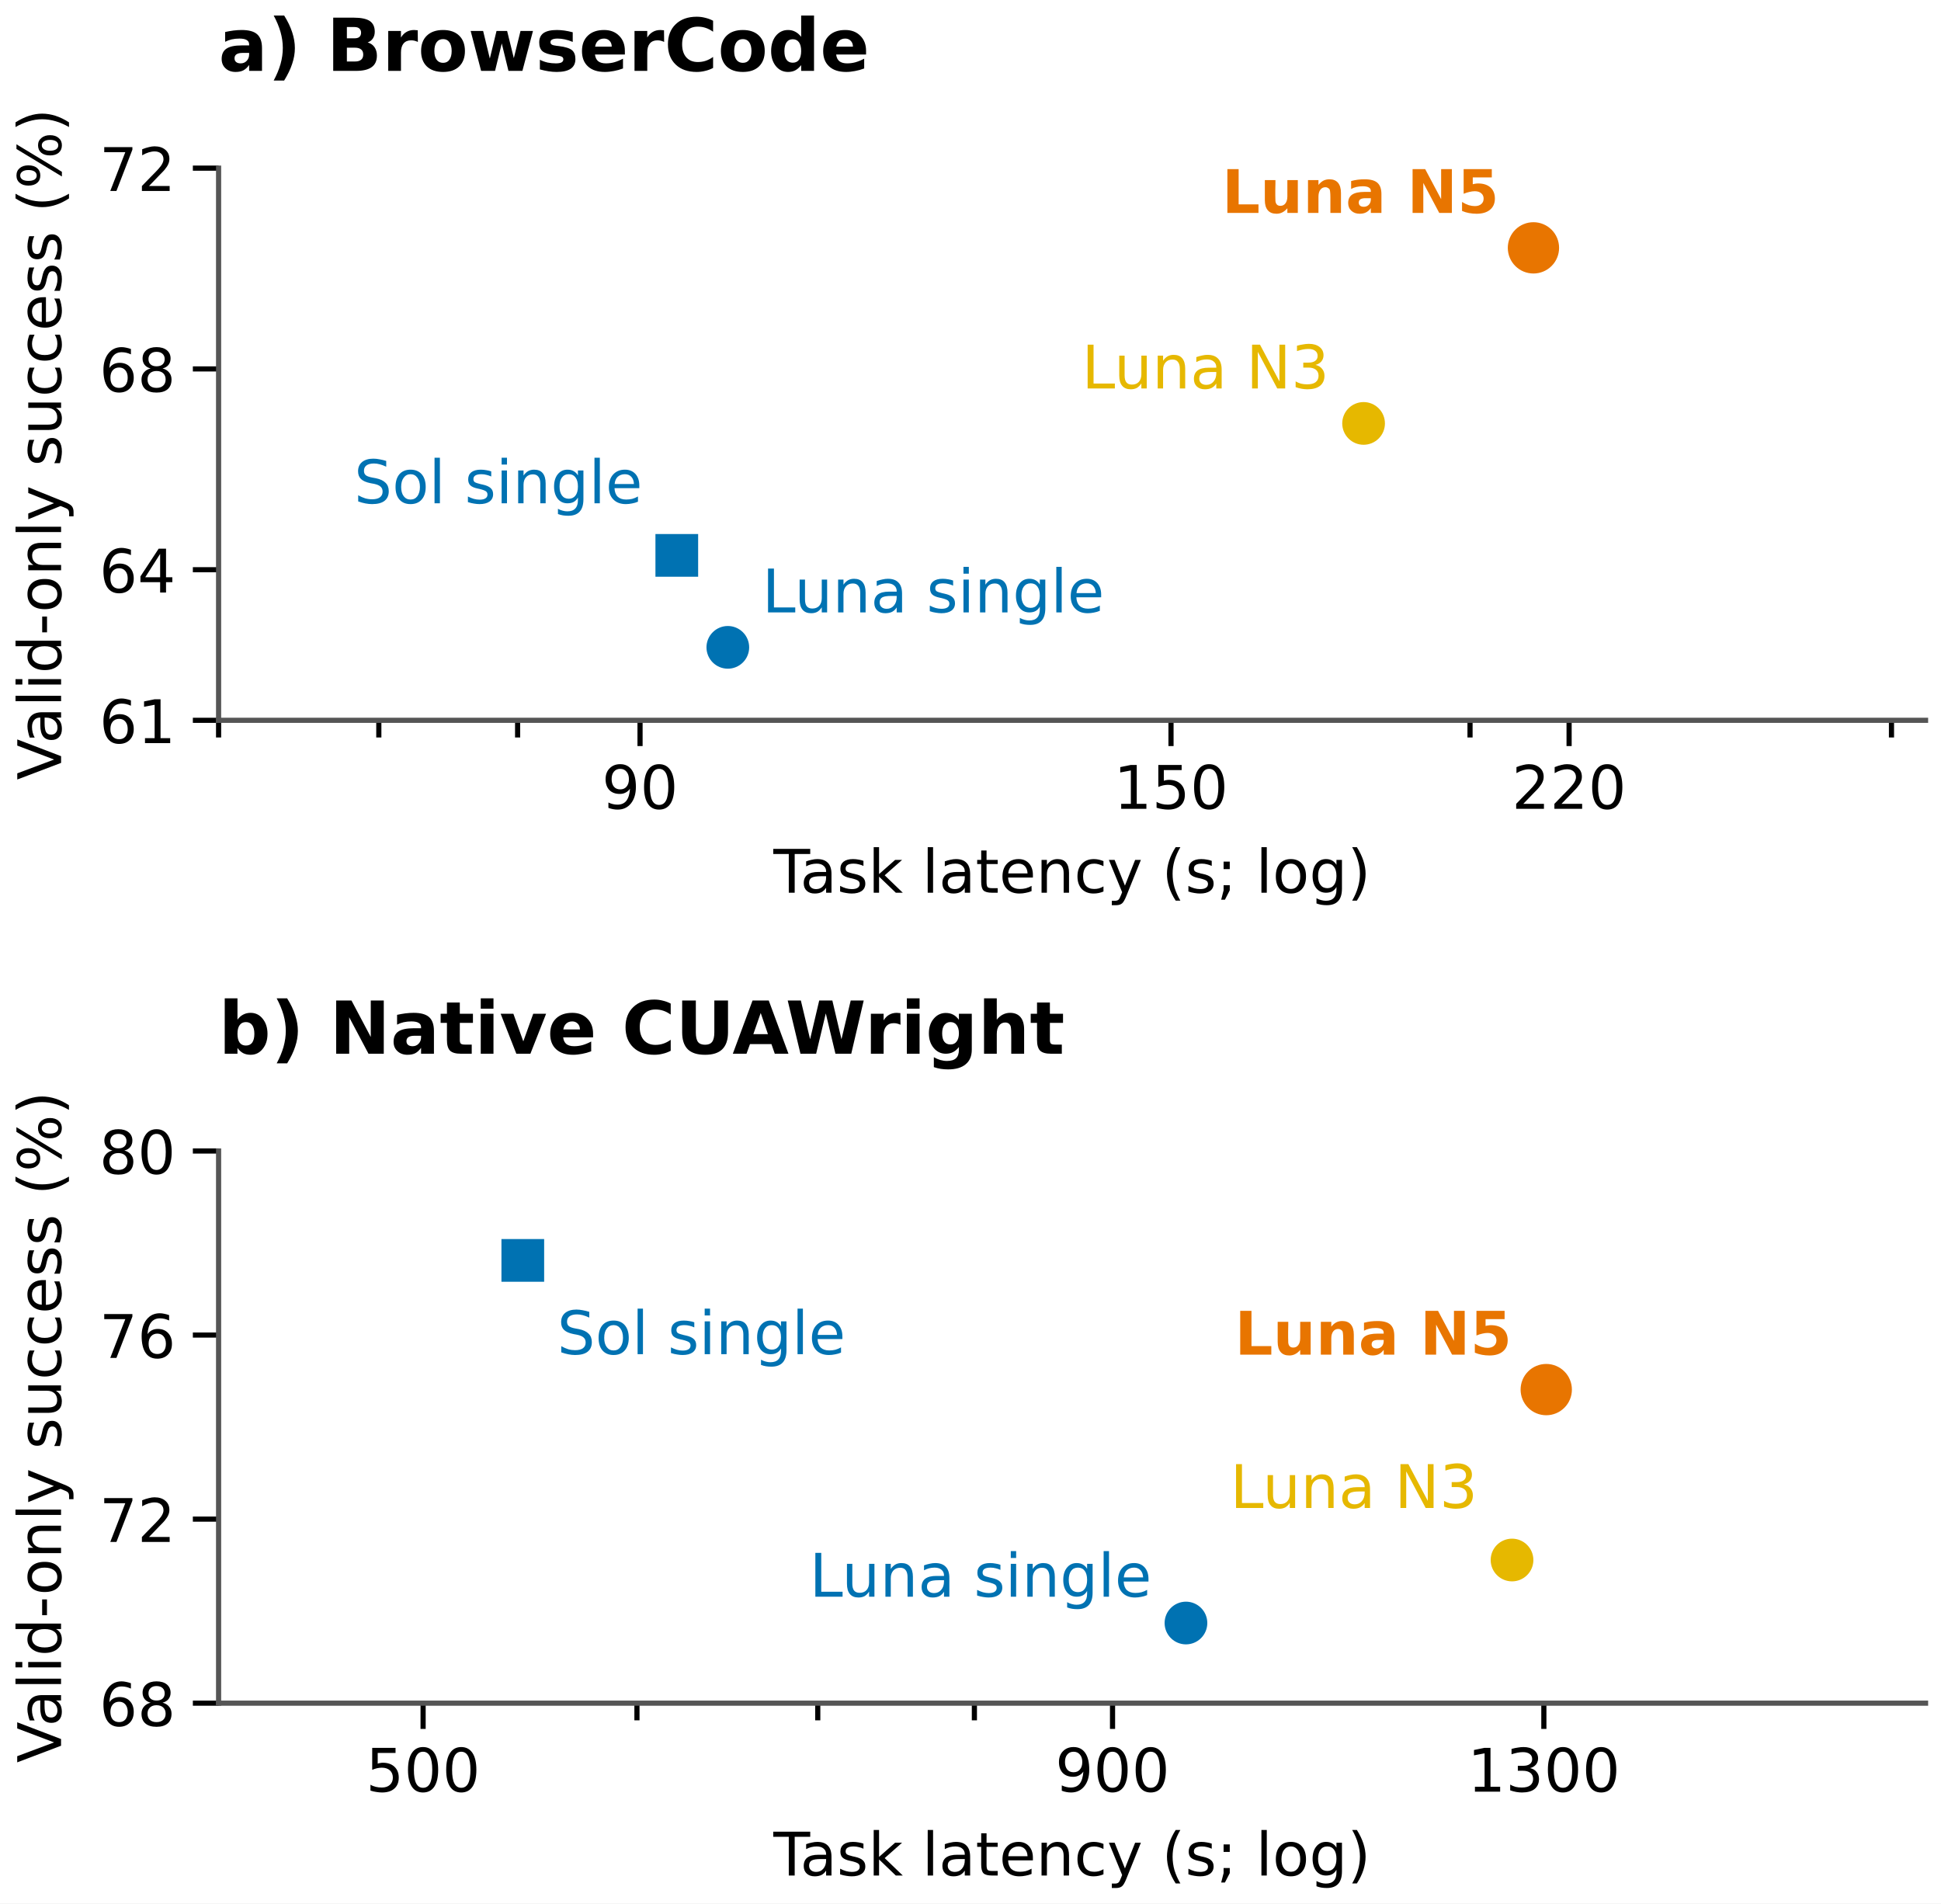
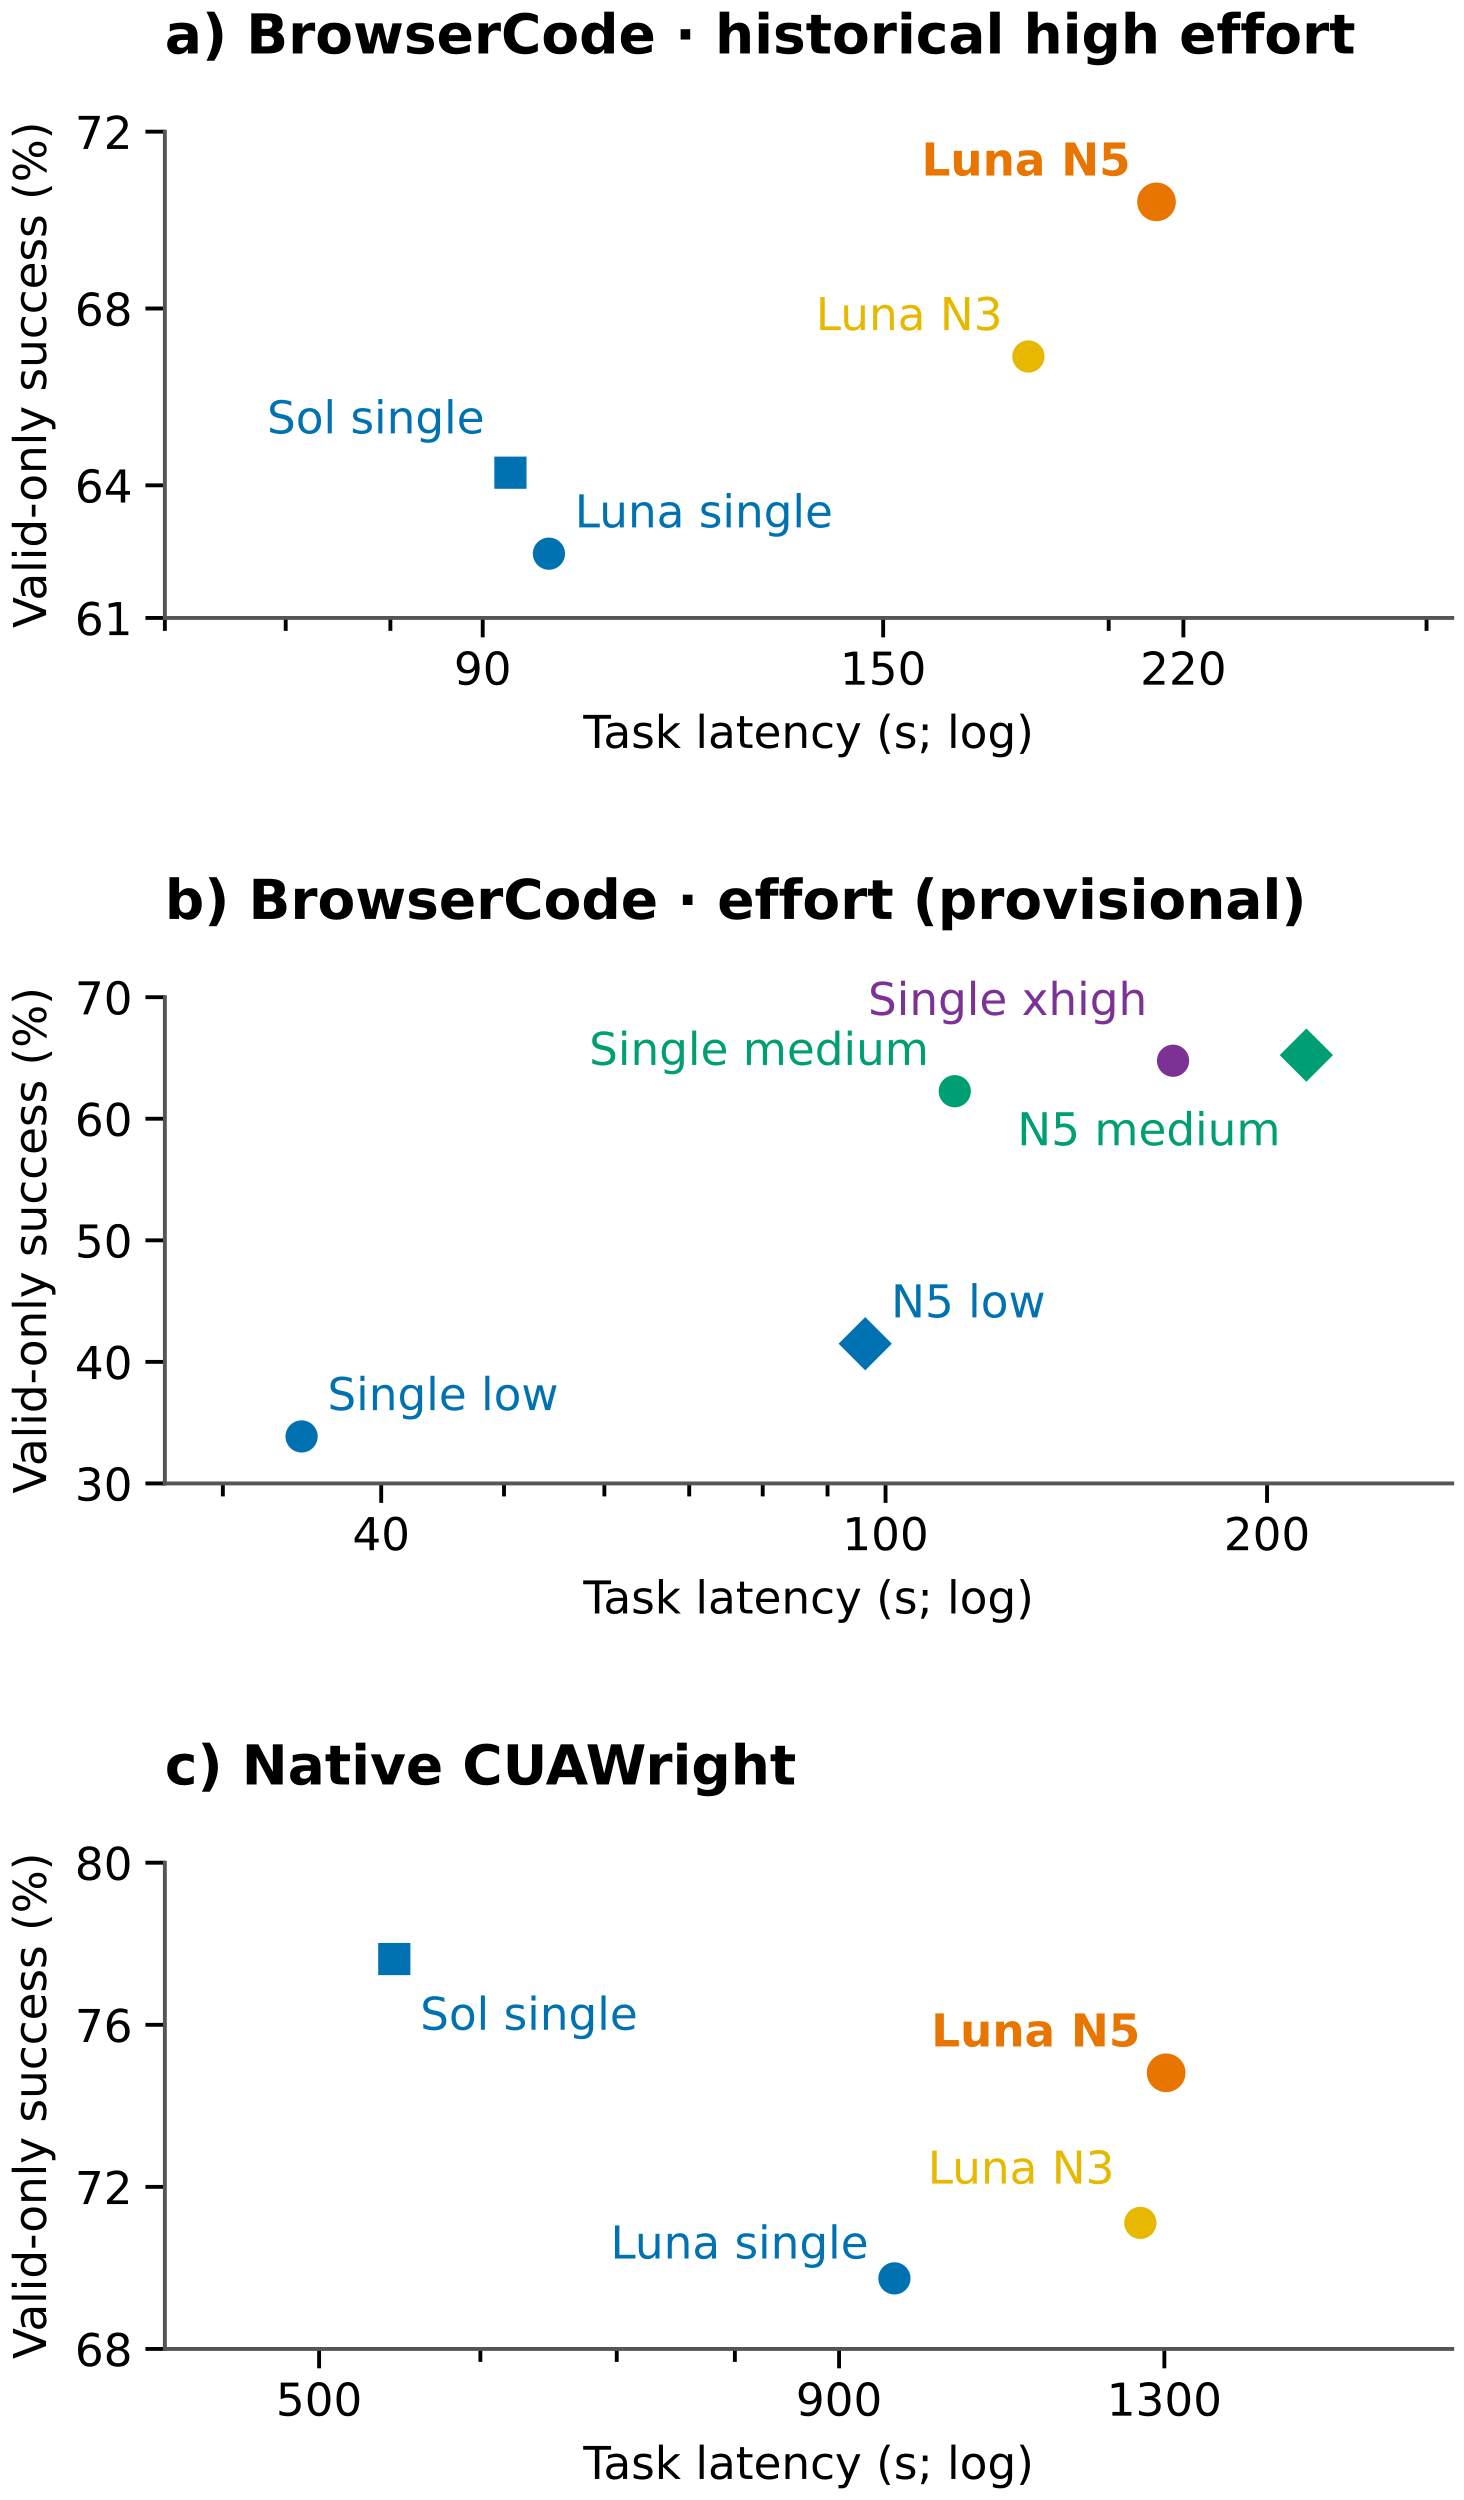
- <svg xmlns="http://www.w3.org/2000/svg" xmlns:xlink="http://www.w3.org/1999/xlink" width="226.272pt" height="221.868pt" viewBox="0 0 226.272 221.868" version="1.1">
+ <svg xmlns="http://www.w3.org/2000/svg" xmlns:xlink="http://www.w3.org/1999/xlink" width="226.272pt" height="386.424pt" viewBox="0 0 226.272 386.424" version="1.1">
  <defs>
    <style type="text/css">*{stroke-linejoin: round; stroke-linecap: butt}</style>
  </defs>
  <g id="figure_1">
    <g id="patch_1">
-       <path d="M 0 221.868 L 226.272 221.868 L 226.272 0 L 0 0 z " style="fill: #ffffff" />
+       <path d="M 0 386.424 L 226.272 386.424 L 226.272 0 L 0 0 z " style="fill: #ffffff" />
    </g>
    <g id="axes_1">
      <g id="patch_2">
-         <path d="M 25.482 83.958 L 224.472 83.958 L 224.472 19.599 L 25.482 19.599 z " style="fill: #ffffff" />
+         <path d="M 25.482 95.513 L 224.472 95.513 L 224.472 20.355 L 25.482 20.355 z " style="fill: #ffffff" />
      </g>
      <g id="matplotlib.axis_1">
        <g id="xtick_1">
          <g id="line2d_1">
            <defs>
-               <path id="m4e967ffd11" d="M 0 0 L 0 3 " style="stroke: #000000; stroke-width: 0.6" />
+               <path id="m899f98d6d1" d="M 0 0 L 0 3 " style="stroke: #000000; stroke-width: 0.6" />
            </defs>
            <g>
-               <use xlink:href="#m4e967ffd11" x="74.613" y="83.958" style="stroke: #000000; stroke-width: 0.6" />
+               <use xlink:href="#m899f98d6d1" x="74.613" y="95.513" style="stroke: #000000; stroke-width: 0.6" />
            </g>
          </g>
          <g id="text_1">
-             <text style="font: 7px 'DejaVu Sans'; text-anchor: middle" x="74.613" y="94.277" transform="rotate(-0 74.61271 94.27729)">90</text>
+             <text style="font: 7px 'DejaVu Sans'; text-anchor: middle" x="74.613" y="105.831" transform="rotate(-0 74.61271 105.8315)">90</text>
          </g>
        </g>
        <g id="xtick_2">
          <g id="line2d_2">
            <g>
-               <use xlink:href="#m4e967ffd11" x="136.51" y="83.958" style="stroke: #000000; stroke-width: 0.6" />
+               <use xlink:href="#m899f98d6d1" x="136.51" y="95.513" style="stroke: #000000; stroke-width: 0.6" />
            </g>
          </g>
          <g id="text_2">
-             <text style="font: 7px 'DejaVu Sans'; text-anchor: middle" x="136.51" y="94.277" transform="rotate(-0 136.5098 94.27729)">150</text>
+             <text style="font: 7px 'DejaVu Sans'; text-anchor: middle" x="136.51" y="105.831" transform="rotate(-0 136.5098 105.8315)">150</text>
          </g>
        </g>
        <g id="xtick_3">
          <g id="line2d_3">
            <g>
-               <use xlink:href="#m4e967ffd11" x="182.917" y="83.958" style="stroke: #000000; stroke-width: 0.6" />
+               <use xlink:href="#m899f98d6d1" x="182.917" y="95.513" style="stroke: #000000; stroke-width: 0.6" />
            </g>
          </g>
          <g id="text_3">
-             <text style="font: 7px 'DejaVu Sans'; text-anchor: middle" x="182.917" y="94.277" transform="rotate(-0 182.9173 94.27729)">220</text>
+             <text style="font: 7px 'DejaVu Sans'; text-anchor: middle" x="182.917" y="105.831" transform="rotate(-0 182.9173 105.8315)">220</text>
          </g>
        </g>
        <g id="xtick_4">
          <g id="line2d_4">
            <defs>
-               <path id="me704eec78e" d="M 0 0 L 0 2 " style="stroke: #000000; stroke-width: 0.6" />
+               <path id="ma0741ed245" d="M 0 0 L 0 2 " style="stroke: #000000; stroke-width: 0.6" />
            </defs>
            <g>
-               <use xlink:href="#me704eec78e" x="25.482" y="83.958" style="stroke: #000000; stroke-width: 0.6" />
+               <use xlink:href="#ma0741ed245" x="25.482" y="95.513" style="stroke: #000000; stroke-width: 0.6" />
            </g>
          </g>
        </g>
        <g id="xtick_5">
          <g id="line2d_5">
            <g>
-               <use xlink:href="#me704eec78e" x="44.161" y="83.958" style="stroke: #000000; stroke-width: 0.6" />
+               <use xlink:href="#ma0741ed245" x="44.161" y="95.513" style="stroke: #000000; stroke-width: 0.6" />
            </g>
          </g>
        </g>
        <g id="xtick_6">
          <g id="line2d_6">
            <g>
-               <use xlink:href="#me704eec78e" x="60.341" y="83.958" style="stroke: #000000; stroke-width: 0.6" />
+               <use xlink:href="#ma0741ed245" x="60.341" y="95.513" style="stroke: #000000; stroke-width: 0.6" />
            </g>
          </g>
        </g>
        <g id="xtick_7">
          <g id="line2d_7">
            <g>
-               <use xlink:href="#me704eec78e" x="171.369" y="83.958" style="stroke: #000000; stroke-width: 0.6" />
+               <use xlink:href="#ma0741ed245" x="171.369" y="95.513" style="stroke: #000000; stroke-width: 0.6" />
            </g>
          </g>
        </g>
        <g id="xtick_8">
          <g id="line2d_8">
            <g>
-               <use xlink:href="#me704eec78e" x="220.499" y="83.958" style="stroke: #000000; stroke-width: 0.6" />
+               <use xlink:href="#ma0741ed245" x="220.499" y="95.513" style="stroke: #000000; stroke-width: 0.6" />
            </g>
          </g>
        </g>
        <g id="text_4">
-           <text style="font: 7px 'DejaVu Sans'; text-anchor: middle" x="124.977" y="104.052" transform="rotate(-0 124.9772 104.052)">Task latency (s; log)</text>
+           <text style="font: 7px 'DejaVu Sans'; text-anchor: middle" x="124.977" y="115.606" transform="rotate(-0 124.9772 115.6062)">Task latency (s; log)</text>
        </g>
      </g>
      <g id="matplotlib.axis_2">
        <g id="ytick_1">
          <g id="line2d_9">
            <defs>
-               <path id="m73b035f167" d="M 0 0 L -3 0 " style="stroke: #000000; stroke-width: 0.6" />
+               <path id="mfa04e6de53" d="M 0 0 L -3 0 " style="stroke: #000000; stroke-width: 0.6" />
            </defs>
            <g>
-               <use xlink:href="#m73b035f167" x="25.482" y="83.958" style="stroke: #000000; stroke-width: 0.6" />
+               <use xlink:href="#mfa04e6de53" x="25.482" y="95.513" style="stroke: #000000; stroke-width: 0.6" />
            </g>
          </g>
          <g id="text_5">
-             <text style="font: 7px 'DejaVu Sans'; text-anchor: end" x="20.482" y="86.618" transform="rotate(-0 20.48219 86.61784)">61</text>
+             <text style="font: 7px 'DejaVu Sans'; text-anchor: end" x="20.482" y="98.172" transform="rotate(-0 20.48219 98.17202)">61</text>
          </g>
        </g>
        <g id="ytick_2">
          <g id="line2d_10">
            <g>
-               <use xlink:href="#m73b035f167" x="25.482" y="66.406" style="stroke: #000000; stroke-width: 0.6" />
+               <use xlink:href="#mfa04e6de53" x="25.482" y="75.015" style="stroke: #000000; stroke-width: 0.6" />
            </g>
          </g>
          <g id="text_6">
-             <text style="font: 7px 'DejaVu Sans'; text-anchor: end" x="20.482" y="69.065" transform="rotate(-0 20.48219 69.06519)">64</text>
+             <text style="font: 7px 'DejaVu Sans'; text-anchor: end" x="20.482" y="77.674" transform="rotate(-0 20.48219 77.67441)">64</text>
          </g>
        </g>
        <g id="ytick_3">
          <g id="line2d_11">
            <g>
-               <use xlink:href="#m73b035f167" x="25.482" y="43.002" style="stroke: #000000; stroke-width: 0.6" />
+               <use xlink:href="#mfa04e6de53" x="25.482" y="47.685" style="stroke: #000000; stroke-width: 0.6" />
            </g>
          </g>
          <g id="text_7">
-             <text style="font: 7px 'DejaVu Sans'; text-anchor: end" x="20.482" y="45.662" transform="rotate(-0 20.48219 45.66166)">68</text>
+             <text style="font: 7px 'DejaVu Sans'; text-anchor: end" x="20.482" y="50.344" transform="rotate(-0 20.48219 50.34427)">68</text>
          </g>
        </g>
        <g id="ytick_4">
          <g id="line2d_12">
            <g>
-               <use xlink:href="#m73b035f167" x="25.482" y="19.599" style="stroke: #000000; stroke-width: 0.6" />
+               <use xlink:href="#mfa04e6de53" x="25.482" y="20.355" style="stroke: #000000; stroke-width: 0.6" />
            </g>
          </g>
          <g id="text_8">
-             <text style="font: 7px 'DejaVu Sans'; text-anchor: end" x="20.482" y="22.258" transform="rotate(-0 20.48219 22.25812)">72</text>
+             <text style="font: 7px 'DejaVu Sans'; text-anchor: end" x="20.482" y="23.014" transform="rotate(-0 20.48219 23.01412)">72</text>
          </g>
        </g>
        <g id="text_9">
-           <text style="font: 7px 'DejaVu Sans'; text-anchor: middle" x="7.119" y="51.779" transform="rotate(-90 7.118906 51.77853)">Valid-only success (%)</text>
+           <text style="font: 7px 'DejaVu Sans'; text-anchor: middle" x="7.119" y="57.934" transform="rotate(-90 7.118906 57.93362)">Valid-only success (%)</text>
        </g>
      </g>
      <g id="patch_3">
-         <path d="M 25.482 83.958 L 25.482 19.599 " style="fill: none; stroke: #555555; stroke-width: 0.6; stroke-linejoin: miter; stroke-linecap: square" />
+         <path d="M 25.482 95.513 L 25.482 20.355 " style="fill: none; stroke: #555555; stroke-width: 0.6; stroke-linejoin: miter; stroke-linecap: square" />
      </g>
      <g id="patch_4">
-         <path d="M 25.482 83.958 L 224.472 83.958 " style="fill: none; stroke: #555555; stroke-width: 0.6; stroke-linejoin: miter; stroke-linecap: square" />
+         <path d="M 25.482 95.513 L 224.472 95.513 " style="fill: none; stroke: #555555; stroke-width: 0.6; stroke-linejoin: miter; stroke-linecap: square" />
      </g>
      <g id="PathCollection_1">
        <defs>
-           <path id="m3391469585" d="M -2.739 2.739 L 2.739 2.739 L 2.739 -2.739 L -2.739 -2.739 z " style="stroke: #ffffff; stroke-width: 0.5" />
-         </defs>
-         <g clip-path="url(#p4481ed5fee)">
-           <use xlink:href="#m3391469585" x="78.897" y="64.734" style="fill: #0072b2; stroke: #ffffff; stroke-width: 0.5" />
+           <path id="m2e87e39ad3" d="M -2.739 2.739 L 2.739 2.739 L 2.739 -2.739 L -2.739 -2.739 z " style="stroke: #ffffff; stroke-width: 0.5" />
+         </defs>
+         <g clip-path="url(#pac3dd5cd0e)">
+           <use xlink:href="#m2e87e39ad3" x="78.897" y="73.063" style="fill: #0072b2; stroke: #ffffff; stroke-width: 0.5" />
        </g>
      </g>
      <g id="text_10">
-         <text style="fill: #0072b2; font: 7px 'DejaVu Sans'; text-anchor: end" x="74.897" y="58.666" transform="rotate(-0 74.89707 58.66562)">Sol single</text>
+         <text style="fill: #0072b2; font: 7px 'DejaVu Sans'; text-anchor: end" x="74.897" y="66.994" transform="rotate(-0 74.89707 66.99437)">Sol single</text>
      </g>
      <g id="PathCollection_2">
        <defs>
-           <path id="m72cfeaaa5b" d="M 0 2.739 C 0.726 2.739 1.423 2.45 1.936 1.936 C 2.45 1.423 2.739 0.726 2.739 0 C 2.739 -0.726 2.45 -1.423 1.936 -1.936 C 1.423 -2.45 0.726 -2.739 0 -2.739 C -0.726 -2.739 -1.423 -2.45 -1.936 -1.936 C -2.45 -1.423 -2.739 -0.726 -2.739 0 C -2.739 0.726 -2.45 1.423 -1.936 1.936 C -1.423 2.45 -0.726 2.739 0 2.739 z " style="stroke: #ffffff; stroke-width: 0.5" />
-         </defs>
-         <g clip-path="url(#p4481ed5fee)">
-           <use xlink:href="#m72cfeaaa5b" x="84.846" y="75.454" style="fill: #0072b2; stroke: #ffffff; stroke-width: 0.5" />
+           <path id="m5a2132577b" d="M 0 2.739 C 0.726 2.739 1.423 2.45 1.936 1.936 C 2.45 1.423 2.739 0.726 2.739 0 C 2.739 -0.726 2.45 -1.423 1.936 -1.936 C 1.423 -2.45 0.726 -2.739 0 -2.739 C -0.726 -2.739 -1.423 -2.45 -1.936 -1.936 C -2.45 -1.423 -2.739 -0.726 -2.739 0 C -2.739 0.726 -2.45 1.423 -1.936 1.936 C -1.423 2.45 -0.726 2.739 0 2.739 z " style="stroke: #ffffff; stroke-width: 0.5" />
+         </defs>
+         <g clip-path="url(#pac3dd5cd0e)">
+           <use xlink:href="#m5a2132577b" x="84.846" y="85.581" style="fill: #0072b2; stroke: #ffffff; stroke-width: 0.5" />
        </g>
      </g>
      <g id="text_11">
-         <text style="fill: #0072b2; font: 7px 'DejaVu Sans'; text-anchor: start" x="88.846" y="71.386" transform="rotate(-0 88.84583 71.3855)">Luna single</text>
+         <text style="fill: #0072b2; font: 7px 'DejaVu Sans'; text-anchor: start" x="88.846" y="81.513" transform="rotate(-0 88.84583 81.51282)">Luna single</text>
      </g>
      <g id="PathCollection_3">
        <defs>
-           <path id="m89c05f3029" d="M 0 2.739 C 0.726 2.739 1.423 2.45 1.936 1.936 C 2.45 1.423 2.739 0.726 2.739 0 C 2.739 -0.726 2.45 -1.423 1.936 -1.936 C 1.423 -2.45 0.726 -2.739 0 -2.739 C -0.726 -2.739 -1.423 -2.45 -1.936 -1.936 C -2.45 -1.423 -2.739 -0.726 -2.739 0 C -2.739 0.726 -2.45 1.423 -1.936 1.936 C -1.423 2.45 -0.726 2.739 0 2.739 z " style="stroke: #ffffff; stroke-width: 0.5" />
-         </defs>
-         <g clip-path="url(#p4481ed5fee)">
-           <use xlink:href="#m89c05f3029" x="158.96" y="49.353" style="fill: #e6b800; stroke: #ffffff; stroke-width: 0.5" />
+           <path id="m0b348186de" d="M 0 2.739 C 0.726 2.739 1.423 2.45 1.936 1.936 C 2.45 1.423 2.739 0.726 2.739 0 C 2.739 -0.726 2.45 -1.423 1.936 -1.936 C 1.423 -2.45 0.726 -2.739 0 -2.739 C -0.726 -2.739 -1.423 -2.45 -1.936 -1.936 C -2.45 -1.423 -2.739 -0.726 -2.739 0 C -2.739 0.726 -2.45 1.423 -1.936 1.936 C -1.423 2.45 -0.726 2.739 0 2.739 z " style="stroke: #ffffff; stroke-width: 0.5" />
+         </defs>
+         <g clip-path="url(#pac3dd5cd0e)">
+           <use xlink:href="#m0b348186de" x="158.96" y="55.102" style="fill: #e6b800; stroke: #ffffff; stroke-width: 0.5" />
        </g>
      </g>
      <g id="text_12">
-         <text style="fill: #e6b800; font: 7px 'DejaVu Sans'; text-anchor: end" x="154.96" y="45.285" transform="rotate(-0 154.9605 45.28491)">Luna N3</text>
+         <text style="fill: #e6b800; font: 7px 'DejaVu Sans'; text-anchor: end" x="154.96" y="51.033" transform="rotate(-0 154.9605 51.03311)">Luna N3</text>
      </g>
      <g id="PathCollection_4">
        <defs>
-           <path id="m627e40a1af" d="M 0 3.24 C 0.859 3.24 1.684 2.899 2.291 2.291 C 2.899 1.684 3.24 0.859 3.24 0 C 3.24 -0.859 2.899 -1.684 2.291 -2.291 C 1.684 -2.899 0.859 -3.24 0 -3.24 C -0.859 -3.24 -1.684 -2.899 -2.291 -2.291 C -2.899 -1.684 -3.24 -0.859 -3.24 0 C -3.24 0.859 -2.899 1.684 -2.291 2.291 C -1.684 2.899 -0.859 3.24 0 3.24 z " style="stroke: #ffffff; stroke-width: 0.5" />
-         </defs>
-         <g clip-path="url(#p4481ed5fee)">
-           <use xlink:href="#m627e40a1af" x="178.761" y="28.89" style="fill: #e87500; stroke: #ffffff; stroke-width: 0.5" />
+           <path id="me85a311e6b" d="M 0 3.24 C 0.859 3.24 1.684 2.899 2.291 2.291 C 2.899 1.684 3.24 0.859 3.24 0 C 3.24 -0.859 2.899 -1.684 2.291 -2.291 C 1.684 -2.899 0.859 -3.24 0 -3.24 C -0.859 -3.24 -1.684 -2.899 -2.291 -2.291 C -2.899 -1.684 -3.24 -0.859 -3.24 0 C -3.24 0.859 -2.899 1.684 -2.291 2.291 C -1.684 2.899 -0.859 3.24 0 3.24 z " style="stroke: #ffffff; stroke-width: 0.5" />
+         </defs>
+         <g clip-path="url(#pac3dd5cd0e)">
+           <use xlink:href="#me85a311e6b" x="178.761" y="31.205" style="fill: #e87500; stroke: #ffffff; stroke-width: 0.5" />
        </g>
      </g>
      <g id="text_13">
-         <text style="fill: #e87500; font: 700 7px 'DejaVu Sans'; text-anchor: end" x="174.761" y="24.822" transform="rotate(-0 174.7612 24.82152)">Luna N5</text>
+         <text style="fill: #e87500; font: 700 7px 'DejaVu Sans'; text-anchor: end" x="174.761" y="27.136" transform="rotate(-0 174.7612 27.1364)">Luna N5</text>
      </g>
    </g>
    <g id="axes_2">
      <g id="patch_5">
-         <path d="M 25.482 198.519 L 224.472 198.519 L 224.472 134.159 L 25.482 134.159 z " style="fill: #ffffff" />
+         <path d="M 25.482 229.294 L 224.472 229.294 L 224.472 154.136 L 25.482 154.136 z " style="fill: #ffffff" />
      </g>
      <g id="matplotlib.axis_3">
        <g id="xtick_9">
          <g id="line2d_13">
            <g>
-               <use xlink:href="#m4e967ffd11" x="49.323" y="198.519" style="stroke: #000000; stroke-width: 0.6" />
+               <use xlink:href="#m899f98d6d1" x="58.921" y="229.294" style="stroke: #000000; stroke-width: 0.6" />
            </g>
          </g>
          <g id="text_14">
-             <text style="font: 7px 'DejaVu Sans'; text-anchor: middle" x="49.323" y="208.838" transform="rotate(-0 49.32255 208.8376)">500</text>
+             <text style="font: 7px 'DejaVu Sans'; text-anchor: middle" x="58.921" y="239.613" transform="rotate(-0 58.92089 239.6125)">40</text>
          </g>
        </g>
        <g id="xtick_10">
          <g id="line2d_14">
            <g>
-               <use xlink:href="#m4e967ffd11" x="129.694" y="198.519" style="stroke: #000000; stroke-width: 0.6" />
+               <use xlink:href="#m899f98d6d1" x="136.876" y="229.294" style="stroke: #000000; stroke-width: 0.6" />
            </g>
          </g>
          <g id="text_15">
-             <text style="font: 7px 'DejaVu Sans'; text-anchor: middle" x="129.694" y="208.838" transform="rotate(-0 129.6941 208.8376)">900</text>
+             <text style="font: 7px 'DejaVu Sans'; text-anchor: middle" x="136.876" y="239.613" transform="rotate(-0 136.8757 239.6125)">100</text>
          </g>
        </g>
        <g id="xtick_11">
          <g id="line2d_15">
            <g>
-               <use xlink:href="#m4e967ffd11" x="179.975" y="198.519" style="stroke: #000000; stroke-width: 0.6" />
+               <use xlink:href="#m899f98d6d1" x="195.846" y="229.294" style="stroke: #000000; stroke-width: 0.6" />
            </g>
          </g>
          <g id="text_16">
-             <text style="font: 7px 'DejaVu Sans'; text-anchor: middle" x="179.975" y="208.838" transform="rotate(-0 179.9753 208.8376)">1300</text>
+             <text style="font: 7px 'DejaVu Sans'; text-anchor: middle" x="195.846" y="239.613" transform="rotate(-0 195.8463 239.6125)">200</text>
          </g>
        </g>
        <g id="xtick_12">
          <g id="line2d_16">
            <g>
-               <use xlink:href="#me704eec78e" x="74.252" y="198.519" style="stroke: #000000; stroke-width: 0.6" />
+               <use xlink:href="#ma0741ed245" x="34.446" y="229.294" style="stroke: #000000; stroke-width: 0.6" />
            </g>
          </g>
        </g>
        <g id="xtick_13">
          <g id="line2d_17">
            <g>
-               <use xlink:href="#me704eec78e" x="95.33" y="198.519" style="stroke: #000000; stroke-width: 0.6" />
+               <use xlink:href="#ma0741ed245" x="77.905" y="229.294" style="stroke: #000000; stroke-width: 0.6" />
            </g>
          </g>
        </g>
        <g id="xtick_14">
          <g id="line2d_18">
            <g>
-               <use xlink:href="#me704eec78e" x="113.589" y="198.519" style="stroke: #000000; stroke-width: 0.6" />
+               <use xlink:href="#ma0741ed245" x="93.416" y="229.294" style="stroke: #000000; stroke-width: 0.6" />
+             </g>
+           </g>
+         </g>
+         <g id="xtick_15">
+           <g id="line2d_19">
+             <g>
+               <use xlink:href="#ma0741ed245" x="106.531" y="229.294" style="stroke: #000000; stroke-width: 0.6" />
+             </g>
+           </g>
+         </g>
+         <g id="xtick_16">
+           <g id="line2d_20">
+             <g>
+               <use xlink:href="#ma0741ed245" x="117.891" y="229.294" style="stroke: #000000; stroke-width: 0.6" />
+             </g>
+           </g>
+         </g>
+         <g id="xtick_17">
+           <g id="line2d_21">
+             <g>
+               <use xlink:href="#ma0741ed245" x="127.912" y="229.294" style="stroke: #000000; stroke-width: 0.6" />
            </g>
          </g>
        </g>
        <g id="text_17">
-           <text style="font: 7px 'DejaVu Sans'; text-anchor: middle" x="124.977" y="218.612" transform="rotate(-0 124.9772 218.6123)">Task latency (s; log)</text>
+           <text style="font: 7px 'DejaVu Sans'; text-anchor: middle" x="124.977" y="249.387" transform="rotate(-0 124.9772 249.3872)">Task latency (s; log)</text>
        </g>
      </g>
      <g id="matplotlib.axis_4">
        <g id="ytick_5">
-           <g id="line2d_19">
-             <g>
-               <use xlink:href="#m73b035f167" x="25.482" y="198.519" style="stroke: #000000; stroke-width: 0.6" />
+           <g id="line2d_22">
+             <g>
+               <use xlink:href="#mfa04e6de53" x="25.482" y="229.294" style="stroke: #000000; stroke-width: 0.6" />
            </g>
          </g>
          <g id="text_18">
-             <text style="font: 7px 'DejaVu Sans'; text-anchor: end" x="20.482" y="201.178" transform="rotate(-0 20.48219 201.1781)">68</text>
+             <text style="font: 7px 'DejaVu Sans'; text-anchor: end" x="20.482" y="231.953" transform="rotate(-0 20.48219 231.9531)">30</text>
          </g>
        </g>
        <g id="ytick_6">
-           <g id="line2d_20">
-             <g>
-               <use xlink:href="#m73b035f167" x="25.482" y="177.065" style="stroke: #000000; stroke-width: 0.6" />
+           <g id="line2d_23">
+             <g>
+               <use xlink:href="#mfa04e6de53" x="25.482" y="210.504" style="stroke: #000000; stroke-width: 0.6" />
            </g>
          </g>
          <g id="text_19">
-             <text style="font: 7px 'DejaVu Sans'; text-anchor: end" x="20.482" y="179.725" transform="rotate(-0 20.48219 179.7249)">72</text>
+             <text style="font: 7px 'DejaVu Sans'; text-anchor: end" x="20.482" y="213.164" transform="rotate(-0 20.48219 213.1636)">40</text>
          </g>
        </g>
        <g id="ytick_7">
-           <g id="line2d_21">
-             <g>
-               <use xlink:href="#m73b035f167" x="25.482" y="155.612" style="stroke: #000000; stroke-width: 0.6" />
+           <g id="line2d_24">
+             <g>
+               <use xlink:href="#mfa04e6de53" x="25.482" y="191.715" style="stroke: #000000; stroke-width: 0.6" />
            </g>
          </g>
          <g id="text_20">
-             <text style="font: 7px 'DejaVu Sans'; text-anchor: end" x="20.482" y="158.272" transform="rotate(-0 20.48219 158.2716)">76</text>
+             <text style="font: 7px 'DejaVu Sans'; text-anchor: end" x="20.482" y="194.374" transform="rotate(-0 20.48219 194.3741)">50</text>
          </g>
        </g>
        <g id="ytick_8">
-           <g id="line2d_22">
-             <g>
-               <use xlink:href="#m73b035f167" x="25.482" y="134.159" style="stroke: #000000; stroke-width: 0.6" />
+           <g id="line2d_25">
+             <g>
+               <use xlink:href="#mfa04e6de53" x="25.482" y="172.925" style="stroke: #000000; stroke-width: 0.6" />
            </g>
          </g>
          <g id="text_21">
-             <text style="font: 7px 'DejaVu Sans'; text-anchor: end" x="20.482" y="136.818" transform="rotate(-0 20.48219 136.8184)">80</text>
-           </g>
-         </g>
-         <g id="text_22">
-           <text style="font: 7px 'DejaVu Sans'; text-anchor: middle" x="7.119" y="166.339" transform="rotate(-90 7.118906 166.3388)">Valid-only success (%)</text>
+             <text style="font: 7px 'DejaVu Sans'; text-anchor: end" x="20.482" y="175.585" transform="rotate(-0 20.48219 175.5847)">60</text>
+           </g>
+         </g>
+         <g id="ytick_9">
+           <g id="line2d_26">
+             <g>
+               <use xlink:href="#mfa04e6de53" x="25.482" y="154.136" style="stroke: #000000; stroke-width: 0.6" />
+             </g>
+           </g>
+           <g id="text_22">
+             <text style="font: 7px 'DejaVu Sans'; text-anchor: end" x="20.482" y="156.795" transform="rotate(-0 20.48219 156.7952)">70</text>
+           </g>
+         </g>
+         <g id="text_23">
+           <text style="font: 7px 'DejaVu Sans'; text-anchor: middle" x="7.119" y="191.715" transform="rotate(-90 7.118906 191.7147)">Valid-only success (%)</text>
        </g>
      </g>
      <g id="patch_6">
-         <path d="M 25.482 198.519 L 25.482 134.159 " style="fill: none; stroke: #555555; stroke-width: 0.6; stroke-linejoin: miter; stroke-linecap: square" />
+         <path d="M 25.482 229.294 L 25.482 154.136 " style="fill: none; stroke: #555555; stroke-width: 0.6; stroke-linejoin: miter; stroke-linecap: square" />
      </g>
      <g id="patch_7">
-         <path d="M 25.482 198.519 L 224.472 198.519 " style="fill: none; stroke: #555555; stroke-width: 0.6; stroke-linejoin: miter; stroke-linecap: square" />
+         <path d="M 25.482 229.294 L 224.472 229.294 " style="fill: none; stroke: #555555; stroke-width: 0.6; stroke-linejoin: miter; stroke-linecap: square" />
      </g>
      <g id="PathCollection_5">
-         <g clip-path="url(#p142eb2e721)">
-           <use xlink:href="#m3391469585" x="60.945" y="146.911" style="fill: #0072b2; stroke: #ffffff; stroke-width: 0.5" />
-         </g>
-       </g>
-       <g id="text_23">
-         <text style="fill: #0072b2; font: 7px 'DejaVu Sans'; text-anchor: start" x="64.945" y="157.842" transform="rotate(-0 64.94462 157.8424)">Sol single</text>
+         <defs>
+           <path id="m6fc9efc14b" d="M 0 2.739 C 0.726 2.739 1.423 2.45 1.936 1.936 C 2.45 1.423 2.739 0.726 2.739 0 C 2.739 -0.726 2.45 -1.423 1.936 -1.936 C 1.423 -2.45 0.726 -2.739 0 -2.739 C -0.726 -2.739 -1.423 -2.45 -1.936 -1.936 C -2.45 -1.423 -2.739 -0.726 -2.739 0 C -2.739 0.726 -2.45 1.423 -1.936 1.936 C -1.423 2.45 -0.726 2.739 0 2.739 z " style="stroke: #ffffff; stroke-width: 0.5" />
+         </defs>
+         <g clip-path="url(#p0a1aaf5ad0)">
+           <use xlink:href="#m6fc9efc14b" x="181.32" y="163.957" style="fill: #7b3294; stroke: #ffffff; stroke-width: 0.5" />
+         </g>
+       </g>
+       <g id="text_24">
+         <text style="fill: #7b3294; font: 7px 'DejaVu Sans'; text-anchor: end" x="177.32" y="156.889" transform="rotate(-0 177.3198 156.8891)">Single xhigh</text>
      </g>
      <g id="PathCollection_6">
-         <g clip-path="url(#p142eb2e721)">
-           <use xlink:href="#m72cfeaaa5b" x="138.253" y="189.177" style="fill: #0072b2; stroke: #ffffff; stroke-width: 0.5" />
-         </g>
-       </g>
-       <g id="text_24">
-         <text style="fill: #0072b2; font: 7px 'DejaVu Sans'; text-anchor: end" x="134.253" y="186.109" transform="rotate(-0 134.2529 186.109)">Luna single</text>
+         <defs>
+           <path id="mae30772591" d="M 0 2.739 C 0.726 2.739 1.423 2.45 1.936 1.936 C 2.45 1.423 2.739 0.726 2.739 0 C 2.739 -0.726 2.45 -1.423 1.936 -1.936 C 1.423 -2.45 0.726 -2.739 0 -2.739 C -0.726 -2.739 -1.423 -2.45 -1.936 -1.936 C -2.45 -1.423 -2.739 -0.726 -2.739 0 C -2.739 0.726 -2.45 1.423 -1.936 1.936 C -1.423 2.45 -0.726 2.739 0 2.739 z " style="stroke: #ffffff; stroke-width: 0.5" />
+         </defs>
+         <g clip-path="url(#p0a1aaf5ad0)">
+           <use xlink:href="#mae30772591" x="147.578" y="168.671" style="fill: #009e73; stroke: #ffffff; stroke-width: 0.5" />
+         </g>
+       </g>
+       <g id="text_25">
+         <text style="fill: #009e73; font: 7px 'DejaVu Sans'; text-anchor: end" x="143.578" y="164.603" transform="rotate(-0 143.5784 164.6025)">Single medium</text>
      </g>
      <g id="PathCollection_7">
-         <g clip-path="url(#p142eb2e721)">
-           <use xlink:href="#m89c05f3029" x="176.264" y="181.833" style="fill: #e6b800; stroke: #ffffff; stroke-width: 0.5" />
-         </g>
-       </g>
-       <g id="text_25">
-         <text style="fill: #e6b800; font: 7px 'DejaVu Sans'; text-anchor: end" x="172.264" y="175.764" transform="rotate(-0 172.2638 175.7644)">Luna N3</text>
+         <g clip-path="url(#p0a1aaf5ad0)">
+           <use xlink:href="#m5a2132577b" x="46.615" y="222.032" style="fill: #0072b2; stroke: #ffffff; stroke-width: 0.5" />
+         </g>
+       </g>
+       <g id="text_26">
+         <text style="fill: #0072b2; font: 7px 'DejaVu Sans'; text-anchor: start" x="50.615" y="217.964" transform="rotate(-0 50.61502 217.9639)">Single low</text>
      </g>
      <g id="PathCollection_8">
-         <g clip-path="url(#p142eb2e721)">
-           <use xlink:href="#m627e40a1af" x="180.254" y="161.969" style="fill: #e87500; stroke: #ffffff; stroke-width: 0.5" />
-         </g>
-       </g>
-       <g id="text_26">
-         <text style="fill: #e87500; font: 700 7px 'DejaVu Sans'; text-anchor: end" x="176.254" y="157.9" transform="rotate(-0 176.254 157.9003)">Luna N5</text>
-       </g>
-     </g>
-     <g id="text_27">
-       <text style="font: 700 8.5px 'DejaVu Sans'; text-anchor: start" x="25.482" y="8.259" transform="rotate(-0 25.48219 8.258672)">a)  BrowserCode</text>
-     </g>
-     <g id="text_28">
-       <text style="font: 700 8.5px 'DejaVu Sans'; text-anchor: start" x="25.482" y="122.819" transform="rotate(-0 25.48219 122.819)">b)  Native CUAWright</text>
+         <defs>
+           <path id="mfd038089fa" d="M -0 4.472 L 4.472 0 L 0 -4.472 L -4.472 -0 z " style="stroke: #ffffff; stroke-width: 0.5" />
+         </defs>
+         <g clip-path="url(#p0a1aaf5ad0)">
+           <use xlink:href="#mfd038089fa" x="201.923" y="163.09" style="fill: #009e73; stroke: #ffffff; stroke-width: 0.5" />
+         </g>
+       </g>
+       <g id="text_27">
+         <text style="fill: #009e73; font: 7px 'DejaVu Sans'; text-anchor: end" x="197.923" y="177.022" transform="rotate(-0 197.9229 177.0216)">N5 medium</text>
+       </g>
+       <g id="PathCollection_9">
+         <defs>
+           <path id="m0528c05c22" d="M -0 4.472 L 4.472 0 L 0 -4.472 L -4.472 -0 z " style="stroke: #ffffff; stroke-width: 0.5" />
+         </defs>
+         <g clip-path="url(#p0a1aaf5ad0)">
+           <use xlink:href="#m0528c05c22" x="133.735" y="207.697" style="fill: #0072b2; stroke: #ffffff; stroke-width: 0.5" />
+         </g>
+       </g>
+       <g id="text_28">
+         <text style="fill: #0072b2; font: 7px 'DejaVu Sans'; text-anchor: start" x="137.735" y="203.629" transform="rotate(-0 137.7347 203.629)">N5 low</text>
+       </g>
+     </g>
+     <g id="axes_3">
+       <g id="patch_8">
+         <path d="M 25.482 363.075 L 224.472 363.075 L 224.472 287.917 L 25.482 287.917 z " style="fill: #ffffff" />
+       </g>
+       <g id="matplotlib.axis_5">
+         <g id="xtick_18">
+           <g id="line2d_27">
+             <g>
+               <use xlink:href="#m899f98d6d1" x="49.323" y="363.075" style="stroke: #000000; stroke-width: 0.6" />
+             </g>
+           </g>
+           <g id="text_29">
+             <text style="font: 7px 'DejaVu Sans'; text-anchor: middle" x="49.323" y="373.394" transform="rotate(-0 49.32255 373.3936)">500</text>
+           </g>
+         </g>
+         <g id="xtick_19">
+           <g id="line2d_28">
+             <g>
+               <use xlink:href="#m899f98d6d1" x="129.694" y="363.075" style="stroke: #000000; stroke-width: 0.6" />
+             </g>
+           </g>
+           <g id="text_30">
+             <text style="font: 7px 'DejaVu Sans'; text-anchor: middle" x="129.694" y="373.394" transform="rotate(-0 129.6941 373.3936)">900</text>
+           </g>
+         </g>
+         <g id="xtick_20">
+           <g id="line2d_29">
+             <g>
+               <use xlink:href="#m899f98d6d1" x="179.975" y="363.075" style="stroke: #000000; stroke-width: 0.6" />
+             </g>
+           </g>
+           <g id="text_31">
+             <text style="font: 7px 'DejaVu Sans'; text-anchor: middle" x="179.975" y="373.394" transform="rotate(-0 179.9753 373.3936)">1300</text>
+           </g>
+         </g>
+         <g id="xtick_21">
+           <g id="line2d_30">
+             <g>
+               <use xlink:href="#ma0741ed245" x="74.252" y="363.075" style="stroke: #000000; stroke-width: 0.6" />
+             </g>
+           </g>
+         </g>
+         <g id="xtick_22">
+           <g id="line2d_31">
+             <g>
+               <use xlink:href="#ma0741ed245" x="95.33" y="363.075" style="stroke: #000000; stroke-width: 0.6" />
+             </g>
+           </g>
+         </g>
+         <g id="xtick_23">
+           <g id="line2d_32">
+             <g>
+               <use xlink:href="#ma0741ed245" x="113.589" y="363.075" style="stroke: #000000; stroke-width: 0.6" />
+             </g>
+           </g>
+         </g>
+         <g id="text_32">
+           <text style="font: 7px 'DejaVu Sans'; text-anchor: middle" x="124.977" y="383.168" transform="rotate(-0 124.9772 383.1683)">Task latency (s; log)</text>
+         </g>
+       </g>
+       <g id="matplotlib.axis_6">
+         <g id="ytick_10">
+           <g id="line2d_33">
+             <g>
+               <use xlink:href="#mfa04e6de53" x="25.482" y="363.075" style="stroke: #000000; stroke-width: 0.6" />
+             </g>
+           </g>
+           <g id="text_33">
+             <text style="font: 7px 'DejaVu Sans'; text-anchor: end" x="20.482" y="365.734" transform="rotate(-0 20.48219 365.7341)">68</text>
+           </g>
+         </g>
+         <g id="ytick_11">
+           <g id="line2d_34">
+             <g>
+               <use xlink:href="#mfa04e6de53" x="25.482" y="338.022" style="stroke: #000000; stroke-width: 0.6" />
+             </g>
+           </g>
+           <g id="text_34">
+             <text style="font: 7px 'DejaVu Sans'; text-anchor: end" x="20.482" y="340.681" transform="rotate(-0 20.48219 340.6815)">72</text>
+           </g>
+         </g>
+         <g id="ytick_12">
+           <g id="line2d_35">
+             <g>
+               <use xlink:href="#mfa04e6de53" x="25.482" y="312.969" style="stroke: #000000; stroke-width: 0.6" />
+             </g>
+           </g>
+           <g id="text_35">
+             <text style="font: 7px 'DejaVu Sans'; text-anchor: end" x="20.482" y="315.629" transform="rotate(-0 20.48219 315.6289)">76</text>
+           </g>
+         </g>
+         <g id="ytick_13">
+           <g id="line2d_36">
+             <g>
+               <use xlink:href="#mfa04e6de53" x="25.482" y="287.917" style="stroke: #000000; stroke-width: 0.6" />
+             </g>
+           </g>
+           <g id="text_36">
+             <text style="font: 7px 'DejaVu Sans'; text-anchor: end" x="20.482" y="290.576" transform="rotate(-0 20.48219 290.5762)">80</text>
+           </g>
+         </g>
+         <g id="text_37">
+           <text style="font: 7px 'DejaVu Sans'; text-anchor: middle" x="7.119" y="325.496" transform="rotate(-90 7.118906 325.4957)">Valid-only success (%)</text>
+         </g>
+       </g>
+       <g id="patch_9">
+         <path d="M 25.482 363.075 L 25.482 287.917 " style="fill: none; stroke: #555555; stroke-width: 0.6; stroke-linejoin: miter; stroke-linecap: square" />
+       </g>
+       <g id="patch_10">
+         <path d="M 25.482 363.075 L 224.472 363.075 " style="fill: none; stroke: #555555; stroke-width: 0.6; stroke-linejoin: miter; stroke-linecap: square" />
+       </g>
+       <g id="PathCollection_10">
+         <g clip-path="url(#p9ab93fc4e7)">
+           <use xlink:href="#m2e87e39ad3" x="60.945" y="302.808" style="fill: #0072b2; stroke: #ffffff; stroke-width: 0.5" />
+         </g>
+       </g>
+       <g id="text_38">
+         <text style="fill: #0072b2; font: 7px 'DejaVu Sans'; text-anchor: start" x="64.945" y="313.74" transform="rotate(-0 64.94462 313.7398)">Sol single</text>
+       </g>
+       <g id="PathCollection_11">
+         <g clip-path="url(#p9ab93fc4e7)">
+           <use xlink:href="#m5a2132577b" x="138.253" y="352.166" style="fill: #0072b2; stroke: #ffffff; stroke-width: 0.5" />
+         </g>
+       </g>
+       <g id="text_39">
+         <text style="fill: #0072b2; font: 7px 'DejaVu Sans'; text-anchor: end" x="134.253" y="349.098" transform="rotate(-0 134.2529 349.0977)">Luna single</text>
+       </g>
+       <g id="PathCollection_12">
+         <g clip-path="url(#p9ab93fc4e7)">
+           <use xlink:href="#m0b348186de" x="176.264" y="343.589" style="fill: #e6b800; stroke: #ffffff; stroke-width: 0.5" />
+         </g>
+       </g>
+       <g id="text_40">
+         <text style="fill: #e6b800; font: 7px 'DejaVu Sans'; text-anchor: end" x="172.264" y="337.521" transform="rotate(-0 172.2638 337.5209)">Luna N3</text>
+       </g>
+       <g id="PathCollection_13">
+         <g clip-path="url(#p9ab93fc4e7)">
+           <use xlink:href="#me85a311e6b" x="180.254" y="320.392" style="fill: #e87500; stroke: #ffffff; stroke-width: 0.5" />
+         </g>
+       </g>
+       <g id="text_41">
+         <text style="fill: #e87500; font: 700 7px 'DejaVu Sans'; text-anchor: end" x="176.254" y="316.324" transform="rotate(-0 176.254 316.324)">Luna N5</text>
+       </g>
+     </g>
+     <g id="text_42">
+       <text style="font: 700 8.5px 'DejaVu Sans'; text-anchor: start" x="25.482" y="8.259" transform="rotate(-0 25.48219 8.258672)">a)  BrowserCode · historical high effort</text>
+     </g>
+     <g id="text_43">
+       <text style="font: 700 8.5px 'DejaVu Sans'; text-anchor: start" x="25.482" y="142.04" transform="rotate(-0 25.48219 142.0397)">b)  BrowserCode · effort (provisional)</text>
+     </g>
+     <g id="text_44">
+       <text style="font: 700 8.5px 'DejaVu Sans'; text-anchor: start" x="25.482" y="275.821" transform="rotate(-0 25.48219 275.8208)">c)  Native CUAWright</text>
    </g>
  </g>
  <defs>
-     <clipPath id="p4481ed5fee">
-       <rect x="25.482" y="19.599" width="198.99" height="64.36" />
+     <clipPath id="pac3dd5cd0e">
+       <rect x="25.482" y="20.355" width="198.99" height="75.158" />
    </clipPath>
-     <clipPath id="p142eb2e721">
-       <rect x="25.482" y="134.159" width="198.99" height="64.36" />
+     <clipPath id="p0a1aaf5ad0">
+       <rect x="25.482" y="154.136" width="198.99" height="75.158" />
+     </clipPath>
+     <clipPath id="p9ab93fc4e7">
+       <rect x="25.482" y="287.917" width="198.99" height="75.158" />
    </clipPath>
  </defs>
</svg>
